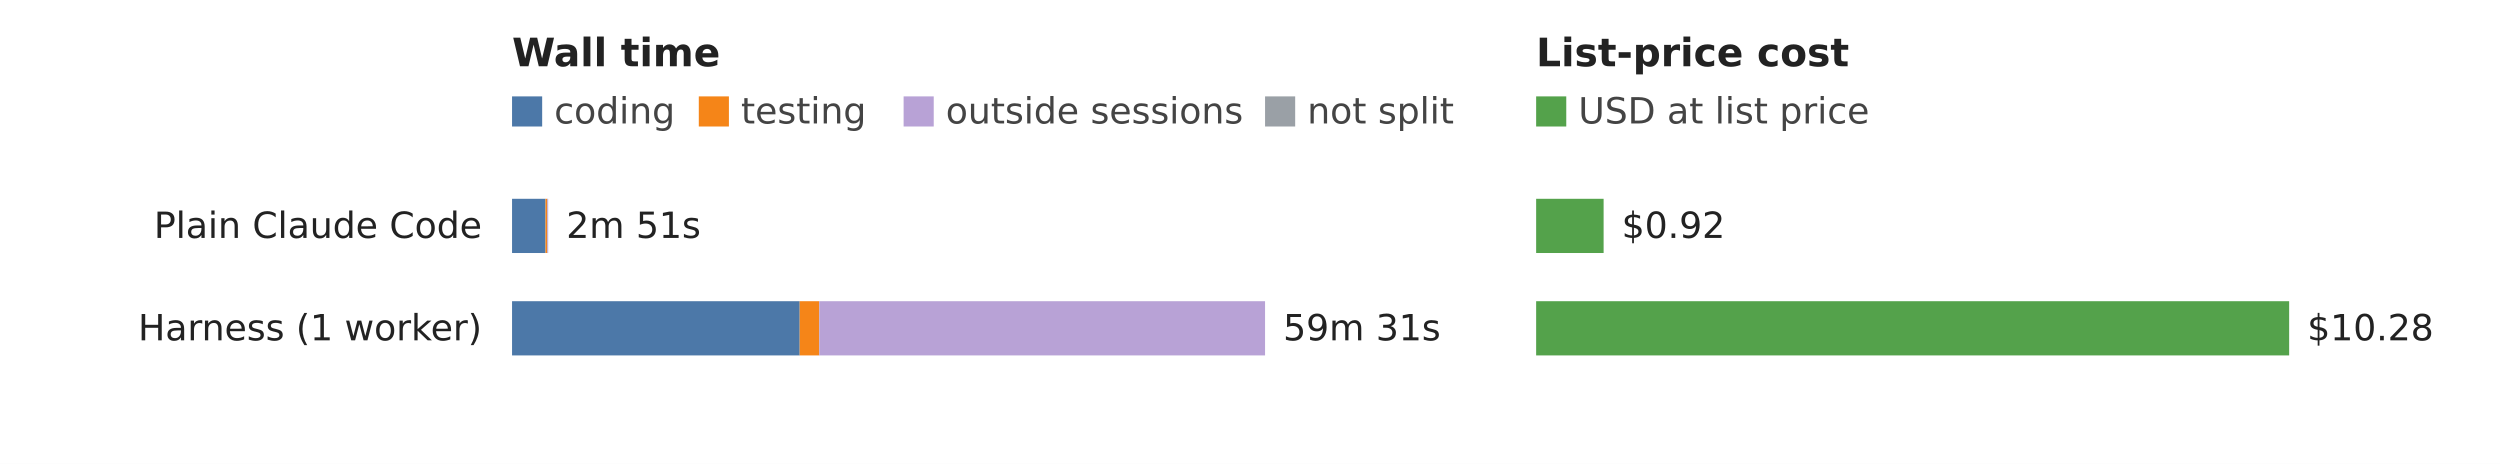
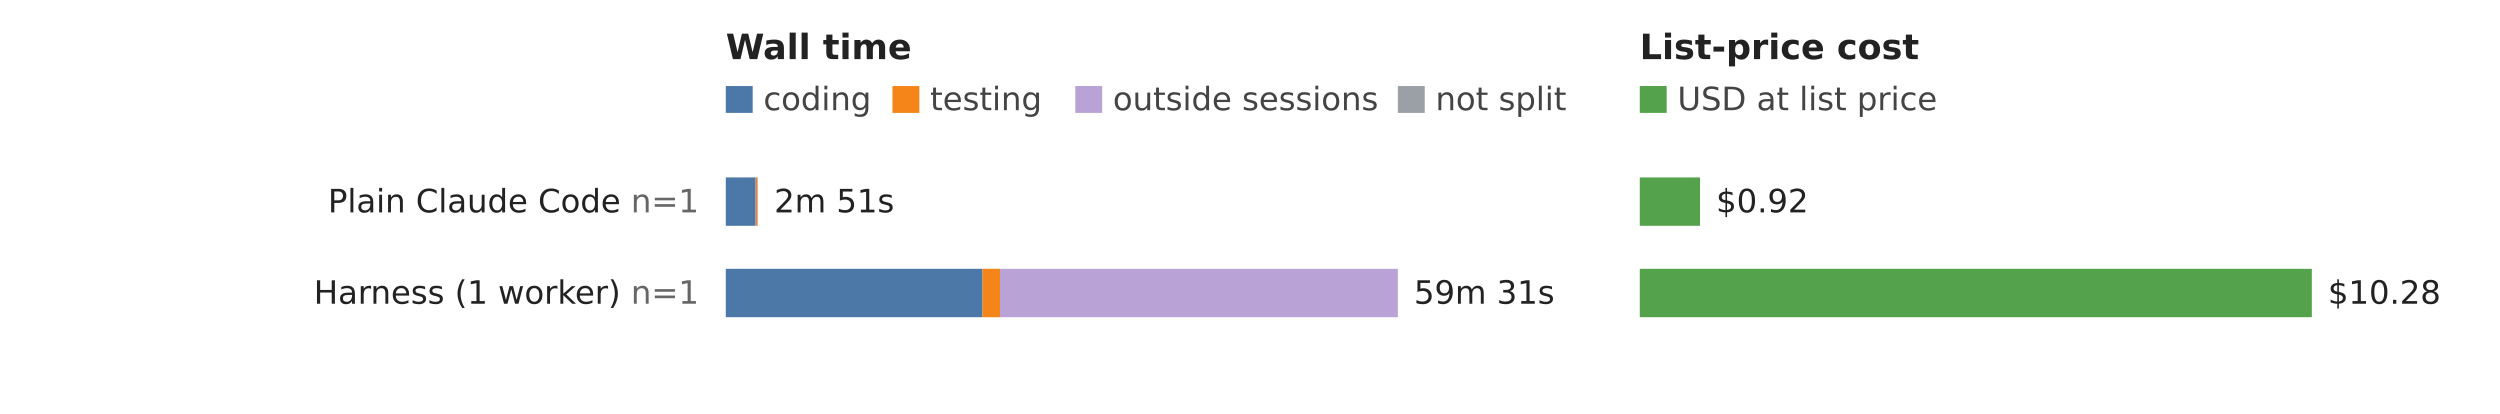
- <svg xmlns="http://www.w3.org/2000/svg" width="830" height="154" viewBox="0 0 830 154" font-family="DejaVu Sans, Verdana, Arial, sans-serif" font-size="12">
-   <rect width="830" height="154" fill="#ffffff" />
-   <text x="170" y="22" font-size="13" font-weight="bold" fill="#222222">Wall time</text>
-   <text x="510" y="22" font-size="13" font-weight="bold" fill="#222222">List-price cost</text>
-   <rect x="170" y="32" width="10" height="10" fill="#4c78a8" />
-   <text x="184" y="41" fill="#444444">coding</text>
-   <rect x="232" y="32" width="10" height="10" fill="#f58518" />
-   <text x="246" y="41" fill="#444444">testing</text>
-   <rect x="300" y="32" width="10" height="10" fill="#b8a2d6" />
-   <text x="314" y="41" fill="#444444">outside sessions</text>
-   <rect x="420" y="32" width="10" height="10" fill="#9aa0a6" />
-   <text x="434" y="41" fill="#444444">not split</text>
-   <rect x="510" y="32" width="10" height="10" fill="#54a24b" />
-   <text x="524" y="41" fill="#444444">USD at list price</text>
-   <text x="160" y="79" text-anchor="end" fill="#222222">Plain Claude Code</text>
-   <rect x="170.0" y="66" width="11.1" height="18" fill="#4c78a8" />
-   <rect x="181.1" y="66" width="0.6" height="18" fill="#f58518" />
-   <rect x="181.7" y="66" width="0.3" height="18" fill="#b8a2d6" />
-   <text x="188.0" y="79" fill="#222222">2m 51s</text>
-   <rect x="510" y="66" width="22.4" height="18" fill="#54a24b" />
-   <text x="538.4" y="79" fill="#222222">$0.92</text>
-   <text x="160" y="113" text-anchor="end" fill="#222222">Harness (1 worker)</text>
-   <rect x="170.0" y="100" width="95.5" height="18" fill="#4c78a8" />
-   <rect x="265.5" y="100" width="6.5" height="18" fill="#f58518" />
-   <rect x="272.0" y="100" width="148.0" height="18" fill="#b8a2d6" />
-   <text x="426.0" y="113" fill="#222222">59m 31s</text>
-   <rect x="510" y="100" width="250.0" height="18" fill="#54a24b" />
-   <text x="766.0" y="113" fill="#222222">$10.28</text>
+ <svg xmlns="http://www.w3.org/2000/svg" width="930" height="154" viewBox="0 0 930 154" font-family="DejaVu Sans, Verdana, Arial, sans-serif" font-size="12">
+   <rect width="930" height="154" fill="#ffffff" />
+   <text x="270" y="22" font-size="13" font-weight="bold" fill="#222222">Wall time</text>
+   <text x="610" y="22" font-size="13" font-weight="bold" fill="#222222">List-price cost</text>
+   <rect x="270" y="32" width="10" height="10" fill="#4c78a8" />
+   <text x="284" y="41" fill="#444444">coding</text>
+   <rect x="332" y="32" width="10" height="10" fill="#f58518" />
+   <text x="346" y="41" fill="#444444">testing</text>
+   <rect x="400" y="32" width="10" height="10" fill="#b8a2d6" />
+   <text x="414" y="41" fill="#444444">outside sessions</text>
+   <rect x="520" y="32" width="10" height="10" fill="#9aa0a6" />
+   <text x="534" y="41" fill="#444444">not split</text>
+   <rect x="610" y="32" width="10" height="10" fill="#54a24b" />
+   <text x="624" y="41" fill="#444444">USD at list price</text>
+   <text x="260" y="79" text-anchor="end" fill="#222222">Plain Claude Code <tspan fill="#666666">n=1</tspan>
+   </text>
+   <rect x="270.0" y="66" width="11.1" height="18" fill="#4c78a8" />
+   <rect x="281.1" y="66" width="0.6" height="18" fill="#f58518" />
+   <rect x="281.7" y="66" width="0.3" height="18" fill="#b8a2d6" />
+   <text x="288.0" y="79" fill="#222222">2m 51s</text>
+   <rect x="610" y="66" width="22.4" height="18" fill="#54a24b" />
+   <text x="638.4" y="79" fill="#222222">$0.92</text>
+   <text x="260" y="113" text-anchor="end" fill="#222222">Harness (1 worker) <tspan fill="#666666">n=1</tspan>
+   </text>
+   <rect x="270.0" y="100" width="95.5" height="18" fill="#4c78a8" />
+   <rect x="365.5" y="100" width="6.5" height="18" fill="#f58518" />
+   <rect x="372.0" y="100" width="148.0" height="18" fill="#b8a2d6" />
+   <text x="526.0" y="113" fill="#222222">59m 31s</text>
+   <rect x="610" y="100" width="250.0" height="18" fill="#54a24b" />
+   <text x="866.0" y="113" fill="#222222">$10.28</text>
</svg>
